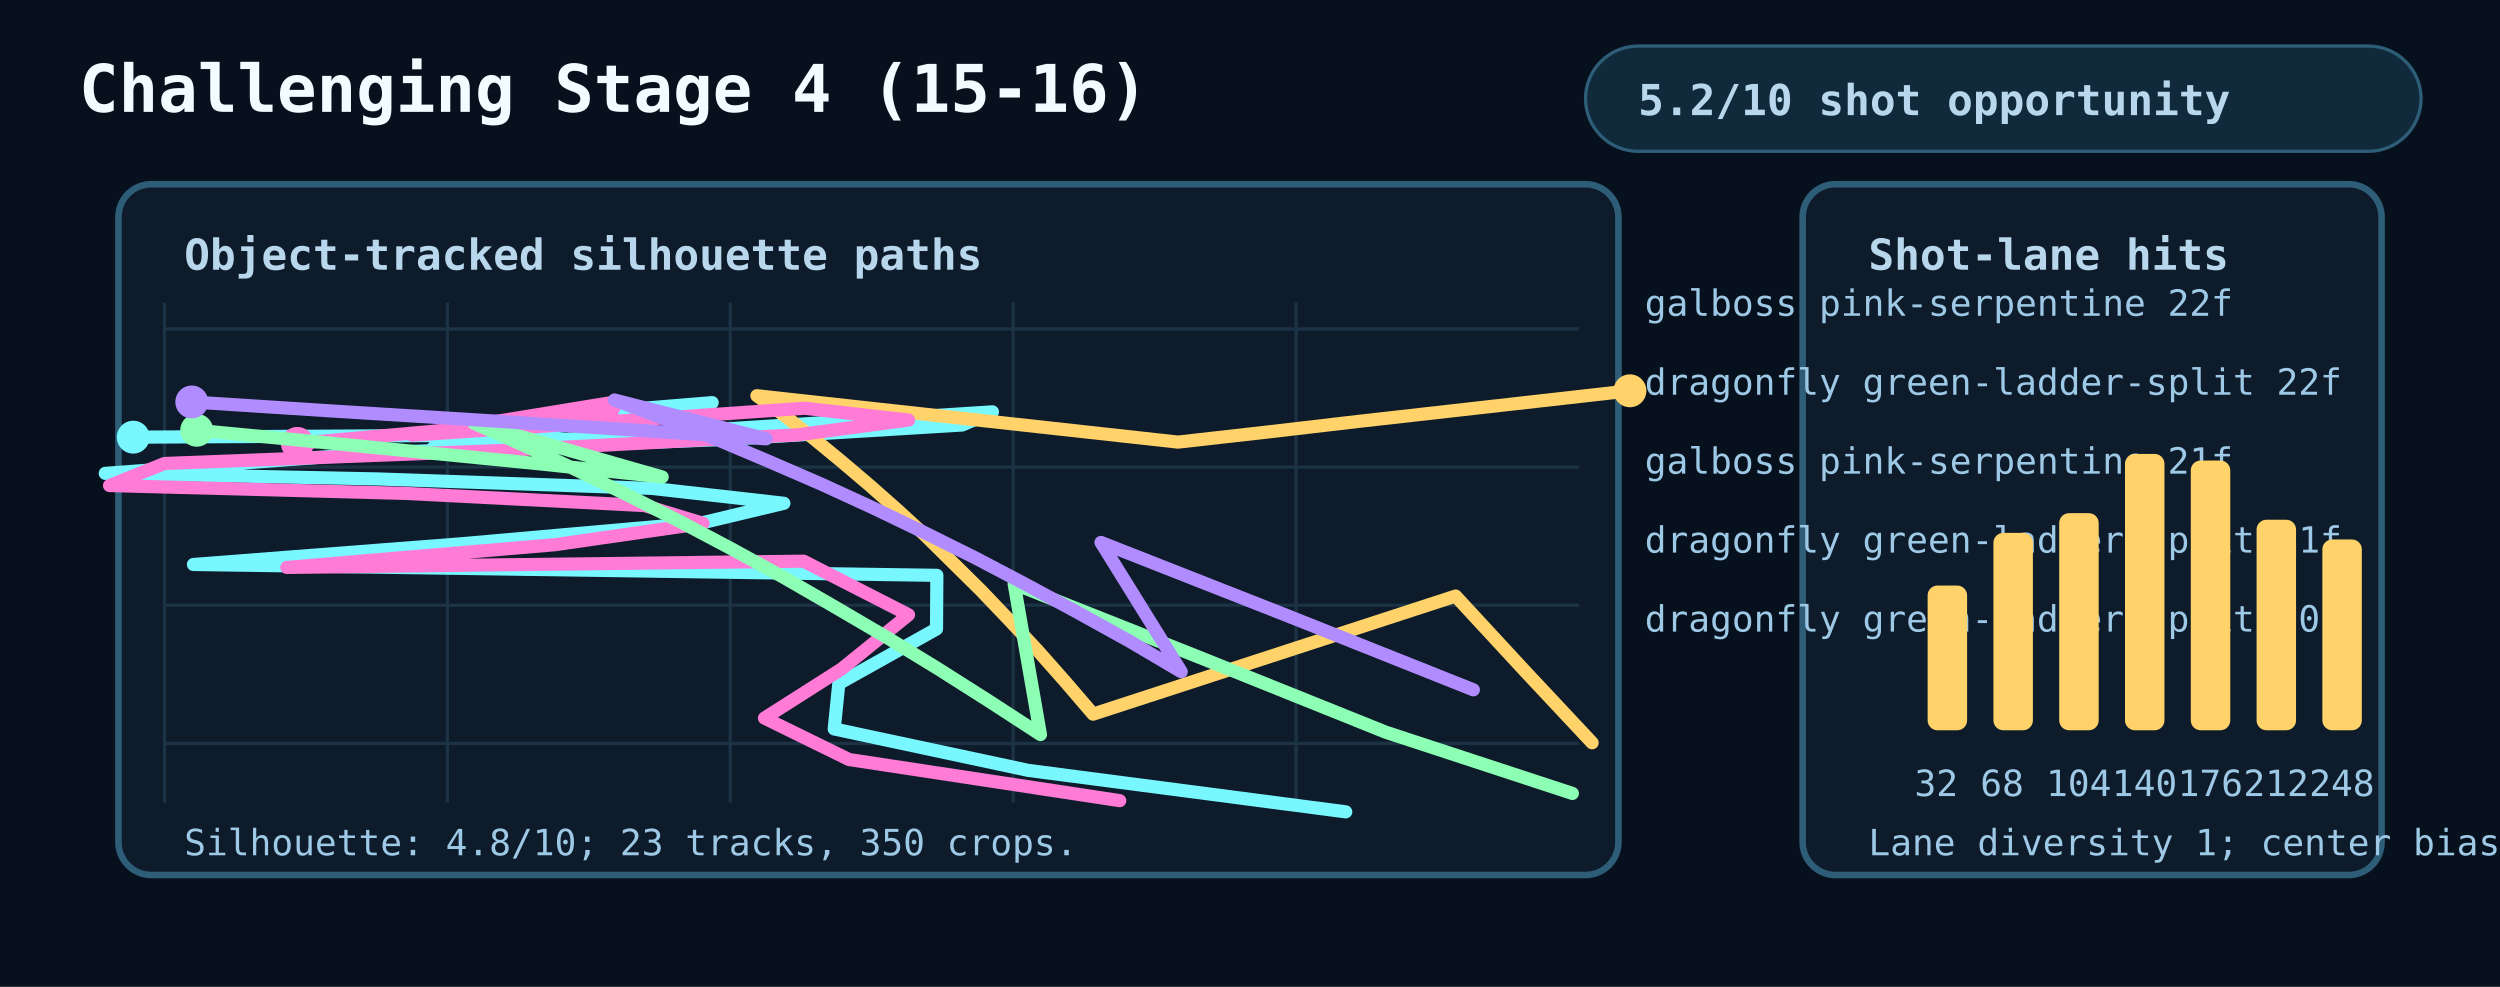
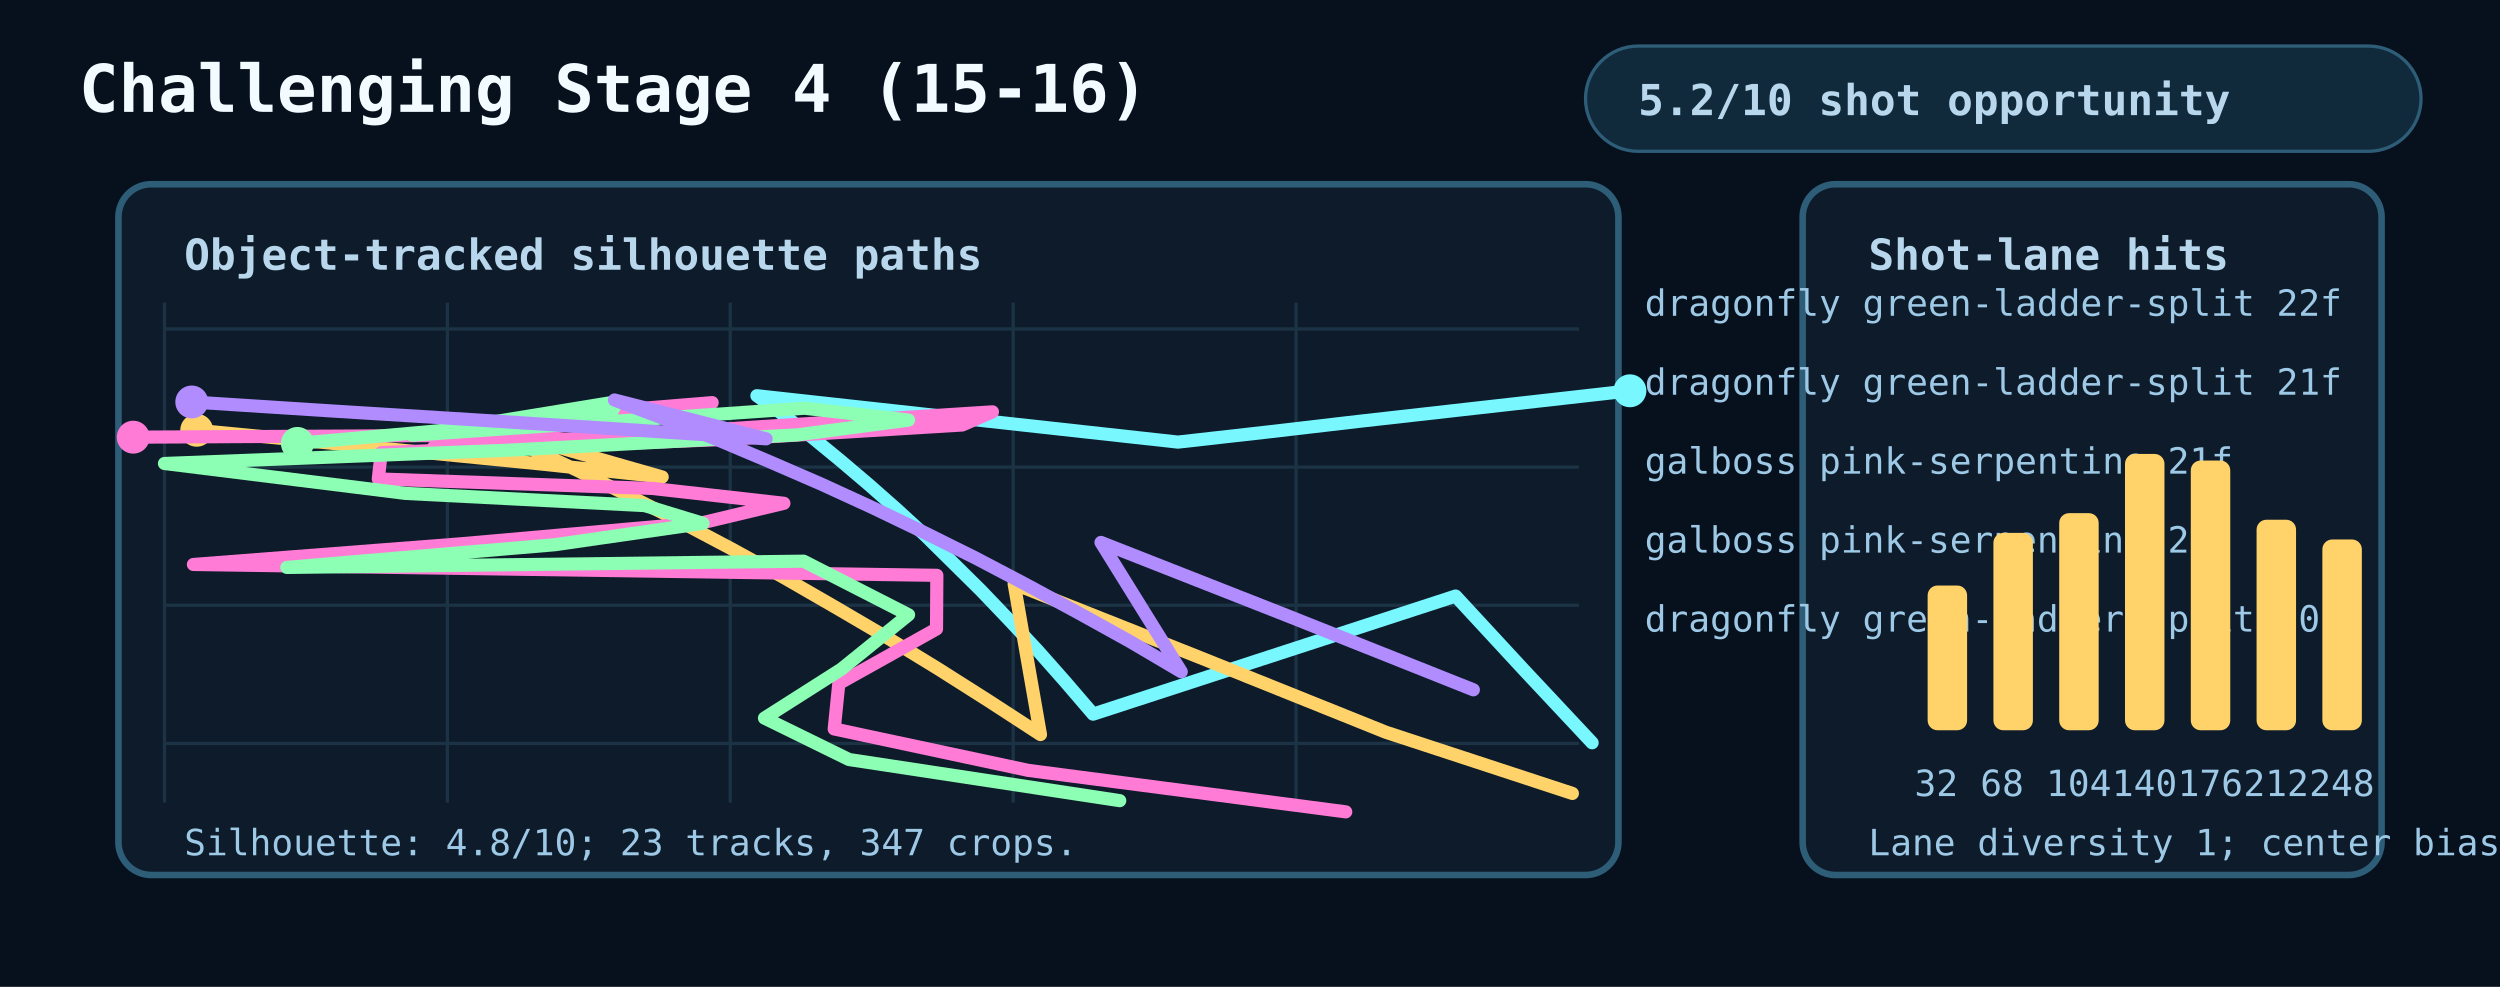
<svg xmlns="http://www.w3.org/2000/svg" width="760" height="300" viewBox="0 0 760 300" role="img" aria-labelledby="title desc">
  <style>
    .bg{fill:#06111d}.panel{fill:#0d1b2a;stroke:#2e5d78;stroke-width:2}.grid{stroke:#1b3344;stroke-width:1}.text{fill:#f2fbff;font:700 20px ui-monospace,Menlo,monospace}.small{fill:#b8d7ec;font:700 13px ui-monospace,Menlo,monospace}.tiny{fill:#9ec9e6;font:11px ui-monospace,Menlo,monospace}.pill{fill:#102a3b;stroke:#2e5d78}
  </style>
  <rect class="bg" x="0" y="0" width="760" height="300" />
  <text class="text" x="24" y="34">Challenging Stage 4 (15-16)</text>
  <rect class="pill" x="482" y="14" width="254" height="32" rx="16" />
  <text class="small" x="498" y="35">5.2/10 shot opportunity</text>
  <rect class="panel" x="36" y="56" width="456" height="210" rx="10" />
  <rect class="panel" x="548" y="56" width="176" height="210" rx="10" />
  <text class="small" x="56" y="82">Object-tracked silhouette paths</text>
  <text class="small" x="568" y="82">Shot-lane hits</text>
  <line class="grid" x1="50" y1="92" x2="50" y2="244" />
  <line class="grid" x1="136" y1="92" x2="136" y2="244" />
  <line class="grid" x1="222" y1="92" x2="222" y2="244" />
  <line class="grid" x1="308" y1="92" x2="308" y2="244" />
  <line class="grid" x1="394" y1="92" x2="394" y2="244" />
  <line class="grid" x1="50" y1="100" x2="480" y2="100" />
  <line class="grid" x1="50" y1="142" x2="480" y2="142" />
  <line class="grid" x1="50" y1="184" x2="480" y2="184" />
  <line class="grid" x1="50" y1="226" x2="480" y2="226" />
-   <polyline points="40.5,132.9 152.6,132.3 216.5,122.4 179.9,125.4 131.7,136.1 301.7,125.2 292.5,129.2 220.3,133.6 115.9,137.6 32,143.9 115,145.6 198.5,148.5 238.3,153 214,158.8 140.3,165.3 58.8,171.6 284.8,174.9 284.7,191.2 255,207.8 253.6,221.6 312.6,234.2 409.1,246.8" fill="none" stroke="#78f7ff" stroke-width="4" stroke-linecap="round" stroke-linejoin="round" />
-   <circle cx="40.5" cy="132.9" r="5" fill="#78f7ff" />
-   <text class="tiny" x="500" y="96" fill="#78f7ff">galboss pink-serpentine 22f</text>
-   <polyline points="495.5,118.8 468,121.9 440.5,125 413,128.1 385.6,131.3 358.1,134.4 230.1,120.3 238.7,126.5 247.2,133.2 255.6,140.1 264.2,147.4 272.7,154.9 281.3,162.8 289.7,171.1 298.3,179.6 306.8,188.5 315.4,197.7 323.8,207.2 332.3,217.1 442.5,181.2 463.3,203.7 484,225.8" fill="none" stroke="#ffd36a" stroke-width="4" stroke-linecap="round" stroke-linejoin="round" />
-   <circle cx="495.5" cy="118.8" r="5" fill="#ffd36a" />
-   <text class="tiny" x="500" y="120" fill="#ffd36a">dragonfly green-ladder-split 22f</text>
-   <polyline points="90.4,134.8 185.4,126.3 187.6,122.1 125.3,132.3 244.6,124.1 276.2,127.7 242.4,132.2 153.8,136.9 50,140.9 33.3,147.6 123.3,150 196,153.7 213.7,159.1 168.6,165.6 87.2,172.5 244.3,170.6 276.2,186.9 255.8,203.4 232.4,218.3 258.1,230.9 340.4,243.4" fill="none" stroke="#ff7bd5" stroke-width="4" stroke-linecap="round" stroke-linejoin="round" />
-   <circle cx="90.4" cy="134.8" r="5" fill="#ff7bd5" />
+   <polyline points="495.5,118.8 468,121.9 440.5,125 413,128.1 385.6,131.3 358.1,134.4 230.1,120.3 238.7,126.5 247.2,133.2 255.6,140.1 264.2,147.4 272.7,154.9 281.3,162.8 289.7,171.1 298.3,179.6 306.8,188.5 315.4,197.7 323.8,207.2 332.3,217.1 442.5,181.2 463.3,203.7 484,225.8" fill="none" stroke="#78f7ff" stroke-width="4" stroke-linecap="round" stroke-linejoin="round" />
+   <circle cx="495.5" cy="118.8" r="5" fill="#78f7ff" />
+   <text class="tiny" x="500" y="96" fill="#78f7ff">dragonfly green-ladder-split 22f</text>
+   <polyline points="59.8,130.8 95.2,134.2 130.5,137.7 165.9,141.2 201.3,145 144,128.6 159.7,135.6 175.3,142.9 191,150.6 206.6,158.5 222.3,166.8 238,175.4 253.6,184.4 269.3,193.6 285,203.2 300.6,213.1 316.3,223.3 308.3,177.5 364.8,199.9 421.3,222.6 478,241.2" fill="none" stroke="#ffd36a" stroke-width="4" stroke-linecap="round" stroke-linejoin="round" />
+   <circle cx="59.8" cy="130.8" r="5" fill="#ffd36a" />
+   <text class="tiny" x="500" y="120" fill="#ffd36a">dragonfly green-ladder-split 21f</text>
+   <polyline points="40.5,132.9 152.6,132.3 216.5,122.4 179.9,125.4 131.7,136.1 301.7,125.2 292.5,129.2 220.3,133.6 115.9,137.6 115,145.6 198.5,148.5 238.3,153 214,158.8 140.3,165.3 58.8,171.6 284.8,174.9 284.7,191.2 255,207.8 253.6,221.6 312.6,234.2 409.1,246.8" fill="none" stroke="#ff7bd5" stroke-width="4" stroke-linecap="round" stroke-linejoin="round" />
+   <circle cx="40.5" cy="132.9" r="5" fill="#ff7bd5" />
  <text class="tiny" x="500" y="144" fill="#ff7bd5">galboss pink-serpentine 21f</text>
-   <polyline points="59.8,130.8 95.2,134.2 130.5,137.7 165.9,141.2 201.3,145 144,128.6 159.7,135.6 175.3,142.9 191,150.6 206.6,158.5 222.3,166.8 238,175.4 253.6,184.4 269.3,193.6 285,203.2 300.6,213.1 316.3,223.3 308.3,177.5 364.8,199.9 421.3,222.6 478,241.2" fill="none" stroke="#8cffb4" stroke-width="4" stroke-linecap="round" stroke-linejoin="round" />
-   <circle cx="59.8" cy="130.8" r="5" fill="#8cffb4" />
-   <text class="tiny" x="500" y="168" fill="#8cffb4">dragonfly green-ladder-split 21f</text>
+   <polyline points="90.4,134.8 185.4,126.3 187.6,122.1 125.3,132.3 244.6,124.1 276.2,127.7 242.4,132.2 153.8,136.9 50,140.9 123.3,150 196,153.7 213.7,159.1 168.6,165.6 87.2,172.5 244.3,170.6 276.2,186.9 255.8,203.4 232.4,218.3 258.1,230.9 340.4,243.4" fill="none" stroke="#8cffb4" stroke-width="4" stroke-linecap="round" stroke-linejoin="round" />
+   <circle cx="90.4" cy="134.8" r="5" fill="#8cffb4" />
+   <text class="tiny" x="500" y="168" fill="#8cffb4">galboss pink-serpentine 20f</text>
  <polyline points="58.3,122.2 101.9,125 145.5,127.7 189.3,130.5 232.9,133.4 186.8,121.6 202.5,127.5 218.2,133.7 233.8,140.3 249.5,147.1 265.2,154.3 280.8,161.8 296.5,169.6 312.1,177.8 327.8,186.3 343.5,195 359.1,204.2 334.7,164.9 391.4,187.2 447.9,209.7" fill="none" stroke="#b08cff" stroke-width="4" stroke-linecap="round" stroke-linejoin="round" />
  <circle cx="58.3" cy="122.2" r="5" fill="#b08cff" />
  <text class="tiny" x="500" y="192" fill="#b08cff">dragonfly green-ladder-split 20f</text>
  <rect x="586" y="178" width="12" height="44" rx="3" fill="#ffd36a" />
  <text class="tiny" x="582" y="242">32</text>
  <rect x="606" y="162" width="12" height="60" rx="3" fill="#ffd36a" />
  <text class="tiny" x="602" y="242">68</text>
  <rect x="626" y="156" width="12" height="66" rx="3" fill="#ffd36a" />
  <text class="tiny" x="622" y="242">104</text>
  <rect x="646" y="138" width="12" height="84" rx="3" fill="#ffd36a" />
  <text class="tiny" x="642" y="242">140</text>
  <rect x="666" y="140" width="12" height="82" rx="3" fill="#ffd36a" />
  <text class="tiny" x="662" y="242">176</text>
  <rect x="686" y="158" width="12" height="64" rx="3" fill="#ffd36a" />
  <text class="tiny" x="682" y="242">212</text>
  <rect x="706" y="164" width="12" height="58" rx="3" fill="#ffd36a" />
  <text class="tiny" x="702" y="242">248</text>
-   <text class="tiny" x="56" y="260">Silhouette: 4.8/10; 23 tracks, 350 crops.</text>
+   <text class="tiny" x="56" y="260">Silhouette: 4.8/10; 23 tracks, 347 crops.</text>
  <text class="tiny" x="568" y="260">Lane diversity 1; center bias 0.183.</text>
</svg>
